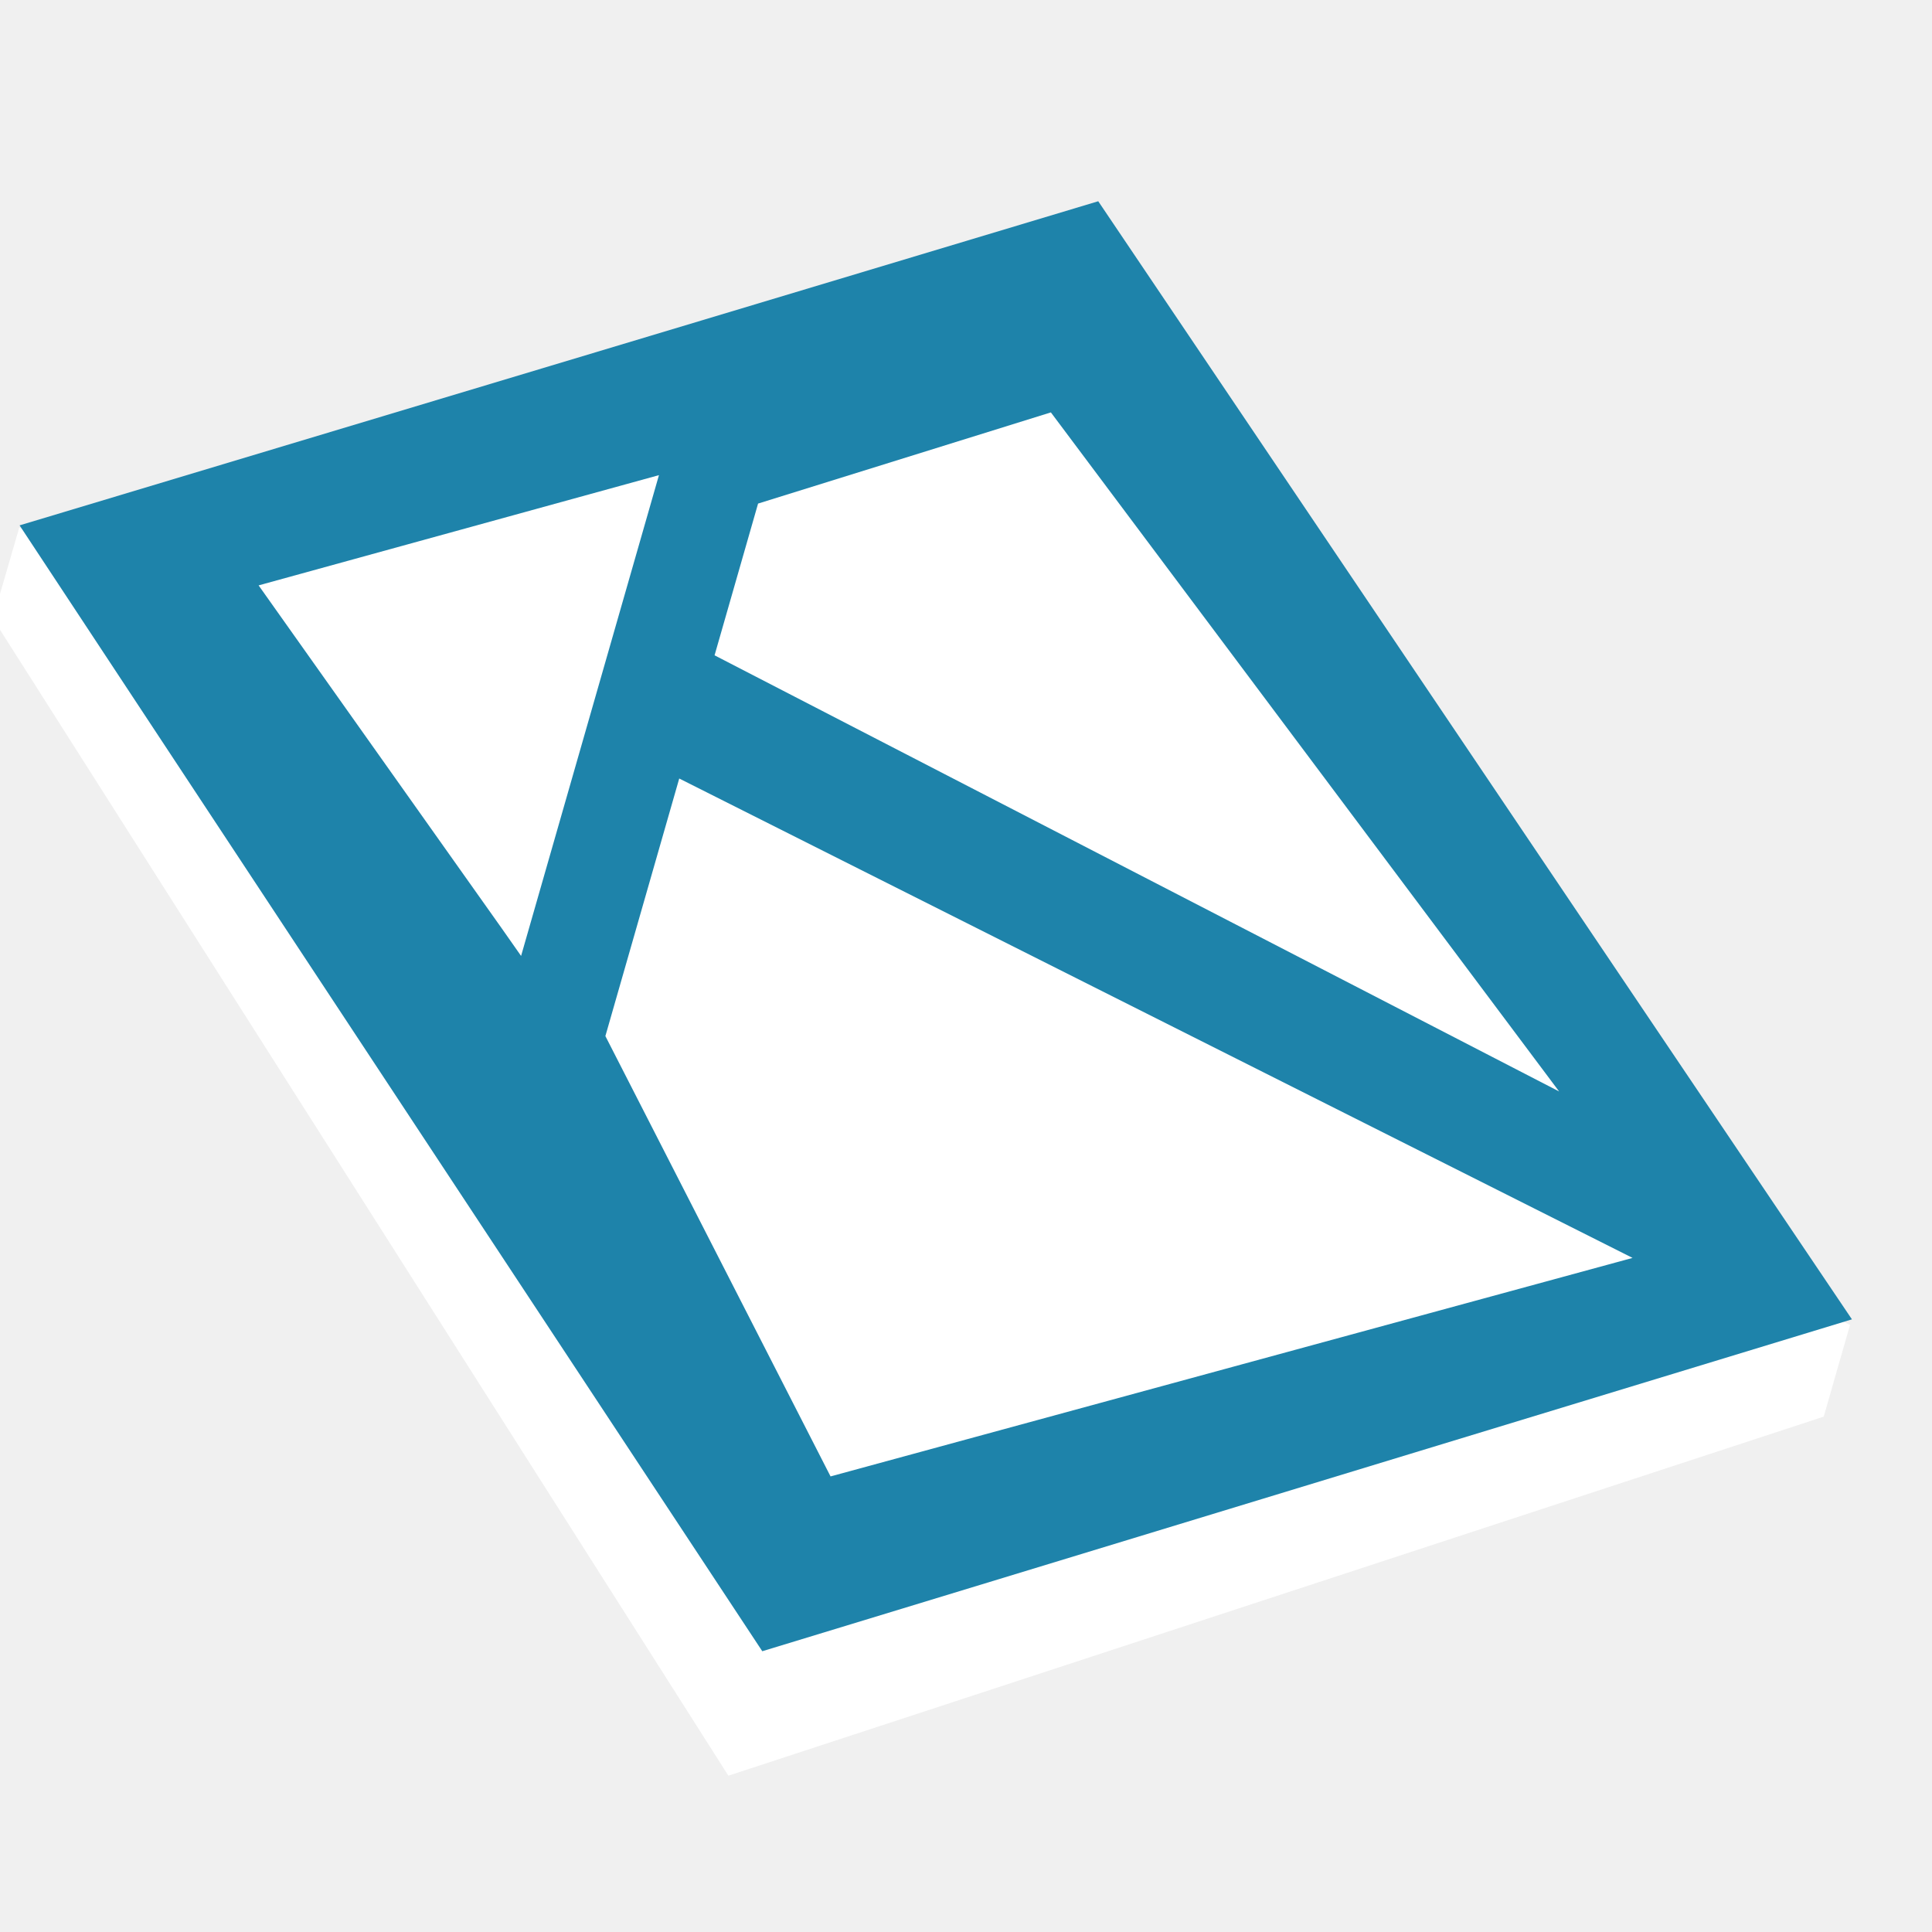
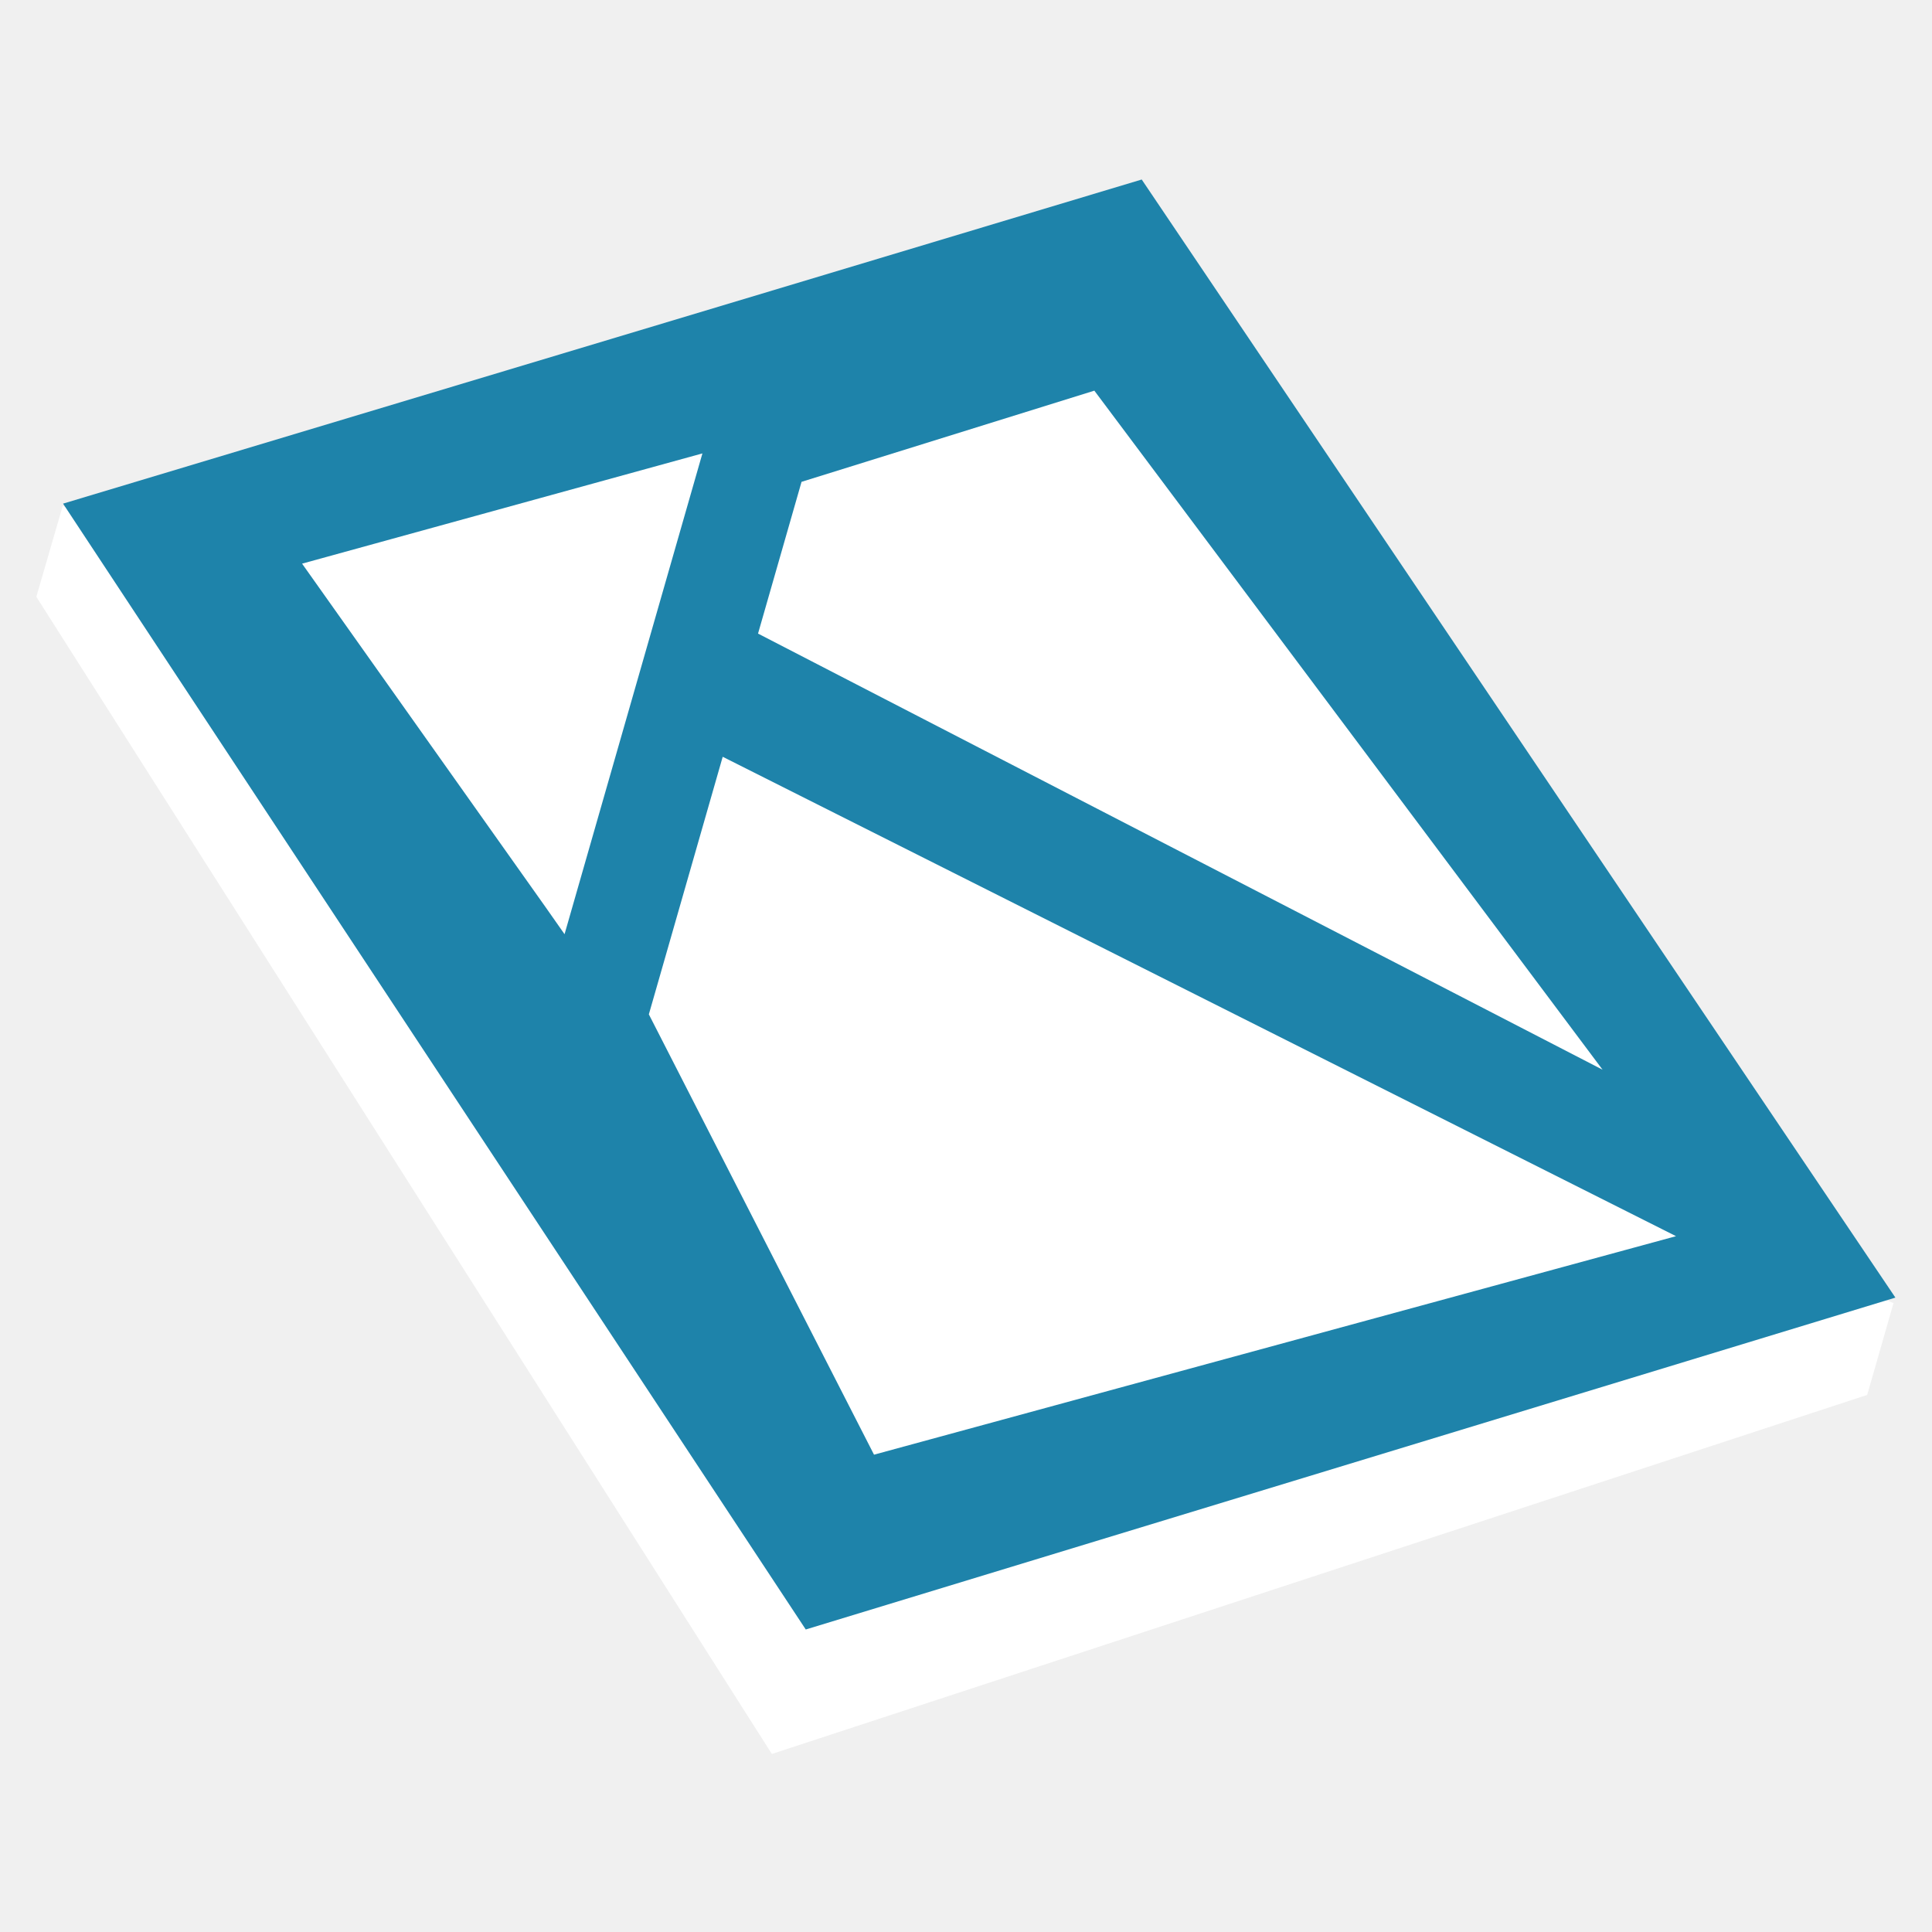
<svg xmlns="http://www.w3.org/2000/svg" width="40" height="40" viewBox="0 0 40 40" role="img" aria-label="District icon">
-   <g transform="translate(20 20) rotate(16) scale(1.22) translate(-20 -20)">
-     <path d="M733.5-302.422l17.411 15.436L767.1-297.967v-1.62l-33.595-4.44Z" transform="translate(-731 321.306)" fill="#fff" />
-     <path d="M1223.5-1133.647l17.382 14.892 16.223-10.511-17.525-14.714Z" transform="translate(-1221 1150.886)" fill="#1E83AA" />
-     <path d="M11.695-90.083v-8.488L5.68-94.9l5.561 4.45Z" transform="translate(1 112)" fill="#fff" />
-     <path d="M13.445-89.17v-4.547l17.794 3.361L19.178-83.04Z" transform="translate(1 112)" fill="#fff" />
-     <path d="M13.445-98.571l4.35-2.857 11.467 8.7-15.817-3.164Z" transform="translate(1 112)" fill="#fff" />
+   <g transform="translate(0.9 -0.45)">
+     <g transform="translate(20 20) rotate(16) scale(1.22) translate(-20 -20)">
+       <path d="M733.5-302.422l17.411 15.436L767.1-297.967v-1.62l-33.595-4.44Z" transform="translate(-731 321.306)" fill="#fff" />
+       <path d="M1223.5-1133.647l17.382 14.892 16.223-10.511-17.525-14.714Z" transform="translate(-1221 1150.886)" fill="#1E83AA" />
+       <path d="M11.695-90.083v-8.488L5.68-94.9l5.561 4.45Z" transform="translate(1 112)" fill="#fff" />
+       <path d="M13.445-89.17v-4.547l17.794 3.361L19.178-83.04Z" transform="translate(1 112)" fill="#fff" />
+       <path d="M13.445-98.571l4.35-2.857 11.467 8.7-15.817-3.164Z" transform="translate(1 112)" fill="#fff" />
+     </g>
  </g>
</svg>
